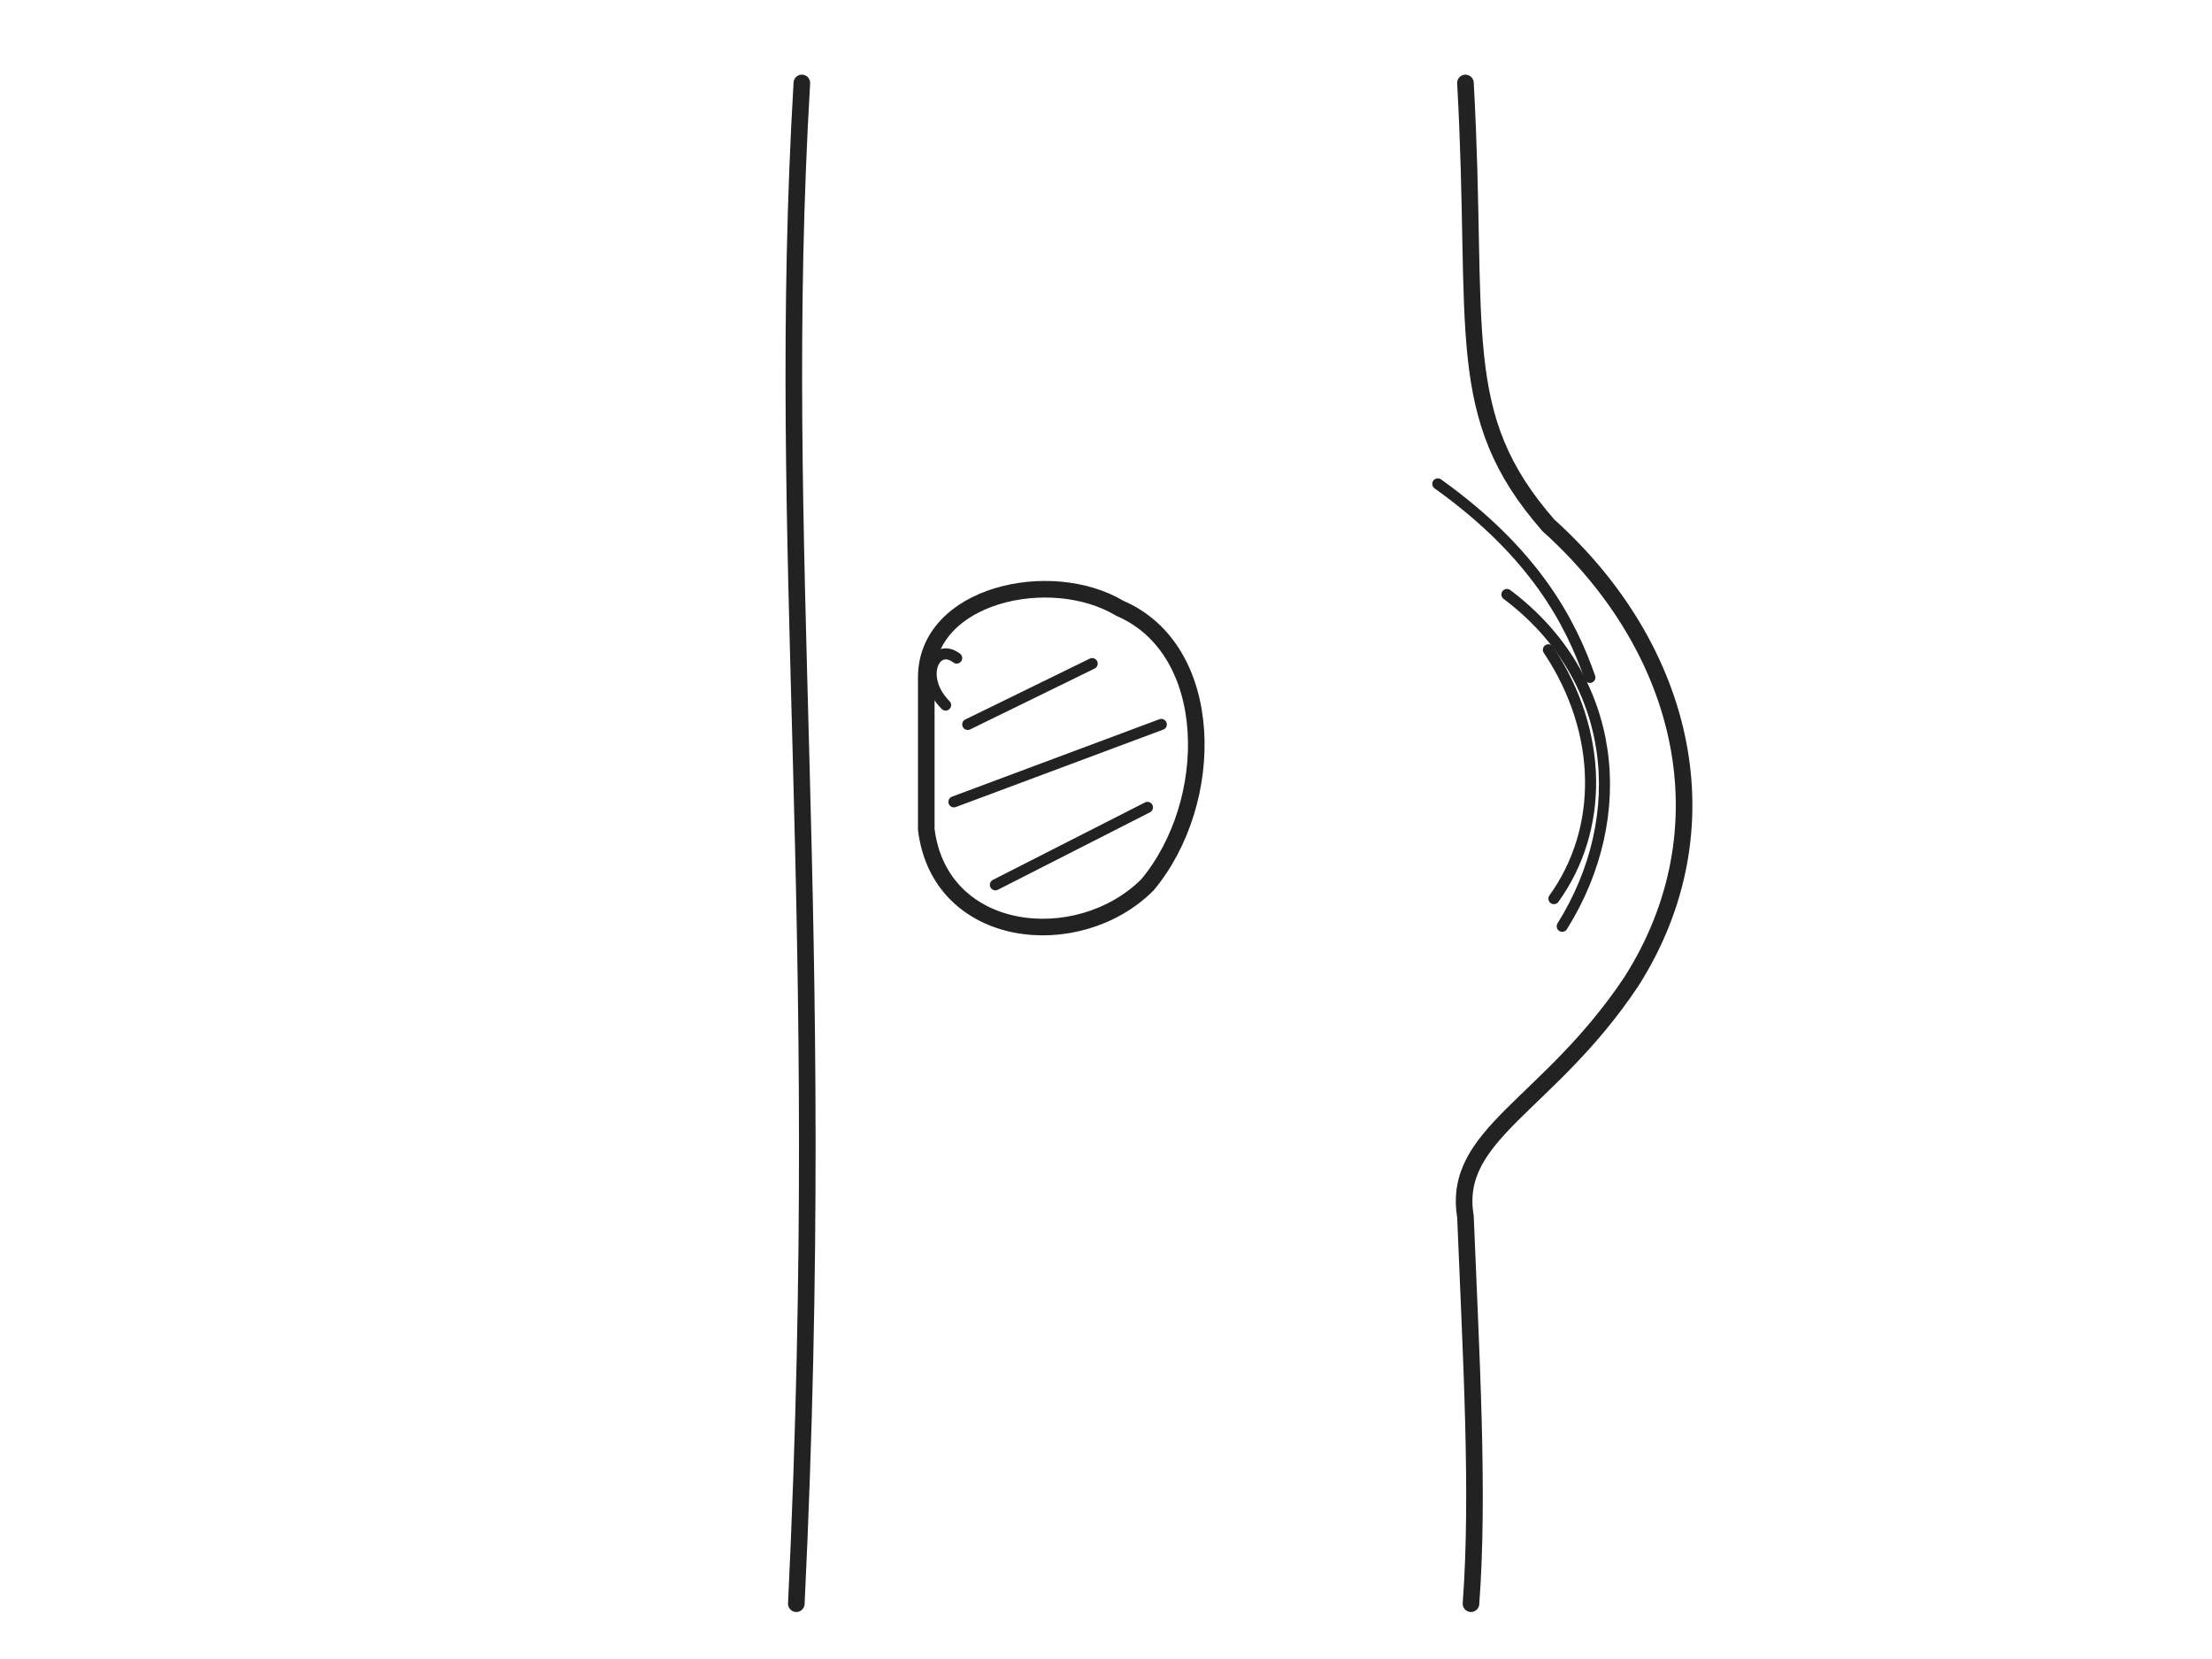
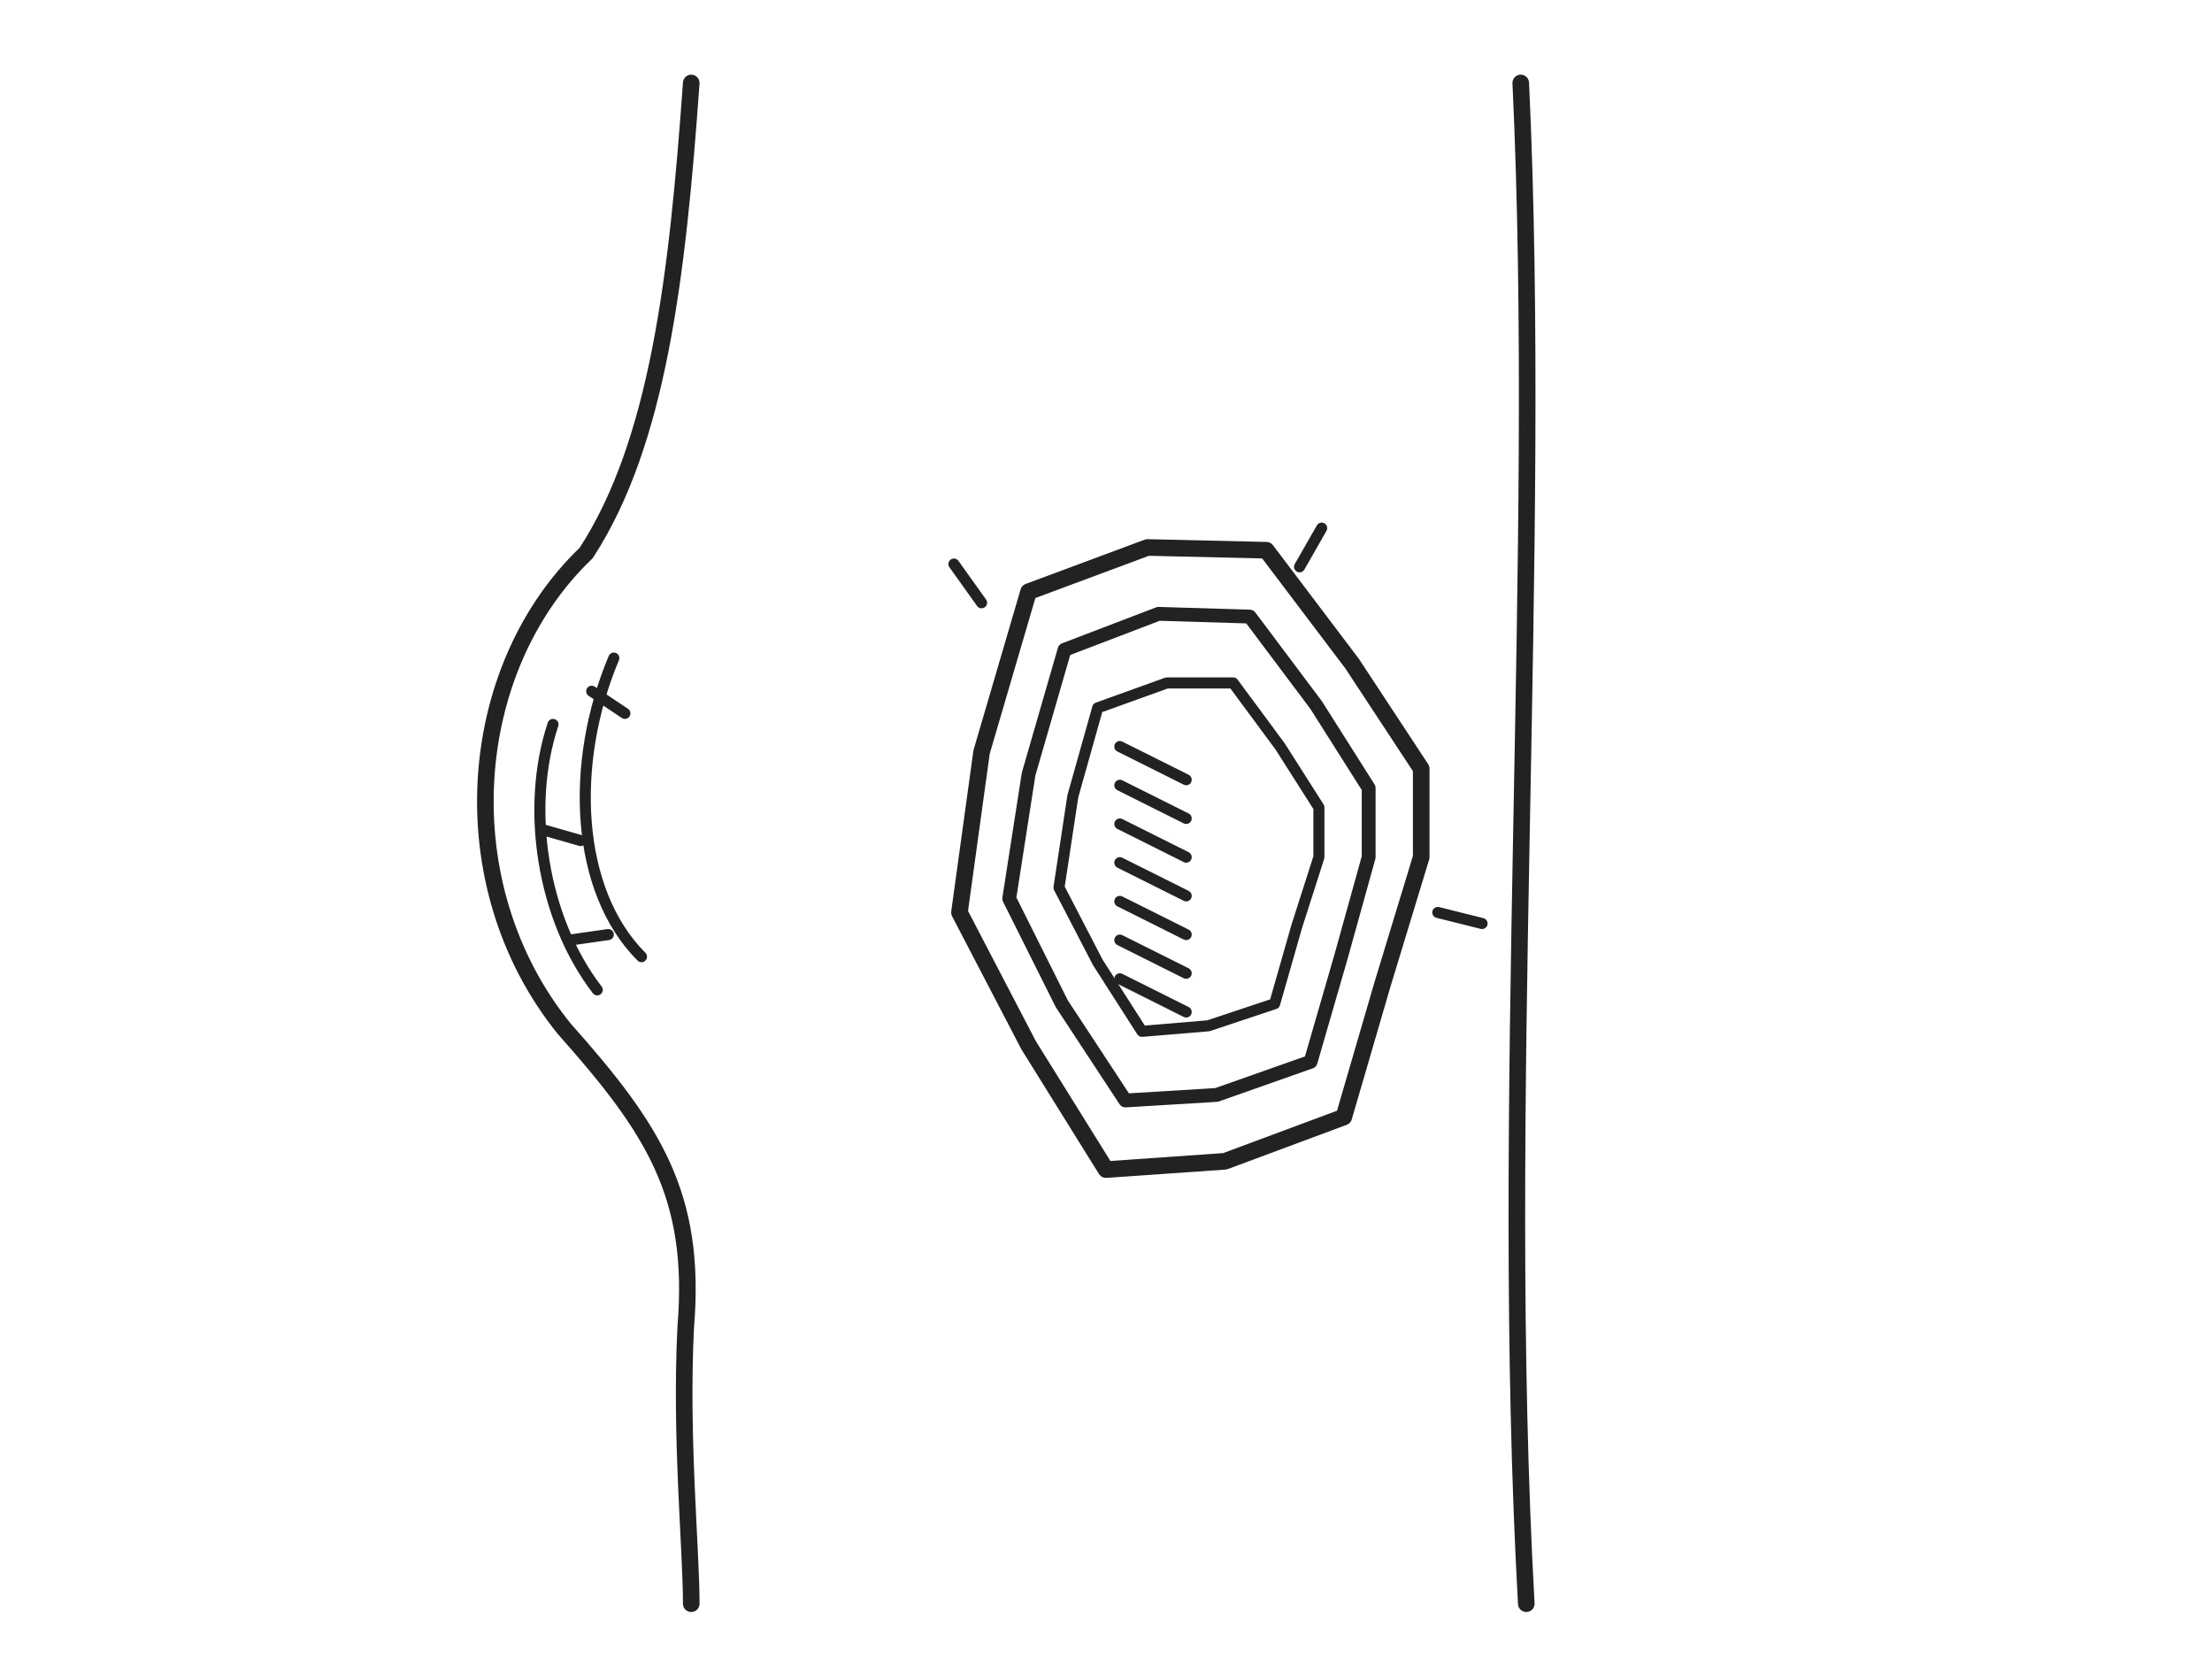
<svg xmlns="http://www.w3.org/2000/svg" viewBox="0 0 800 600" width="800" height="600">
  <rect width="800" height="600" fill="#fff" />
  <g fill="none" stroke="#222" stroke-width="6" stroke-linecap="round" stroke-linejoin="round">
-     <path d="M290 30 C280 200 300 330 288 580" />
-     <path d="M530 30 C535 120 525 150 560 190 C610 235 625 300 590 355 C560 400 525 410 530 440 C532 490 535 540 532 580" />
-     <path d="M545 215 C585 245 590 295 565 335" stroke-width="4" />
-     <path d="M560 235 C580 265 580 300 562 325" stroke-width="4" />
-     <path d="M520 175 C555 200 568 225 575 245" stroke-width="4" />
-     <path d="M335 245 C335 215 380 205 405 220 C440 235 440 290 415 320 C390 345 340 340 335 300 Z" />
-     <path d="M350 262 L395 240 M345 290 L420 262 M360 320 L415 292" stroke-width="4" />
-     <path d="M342 255 C332 245 338 232 346 238" stroke-width="4" />
+     <path d="M250 30 C245 100 238 160 212 200 C168 242 162 320 204 372 C236 408 252 432 248 480 C246 520 250 560 250 580" />
+     <path d="M550 30 C558 200 542 400 552 580" />
+     <path d="M200 262 C190 292 196 332 216 358" stroke-width="4" />
+     <path d="M222 238 C206 276 208 322 232 346" stroke-width="4" />
+     <path d="M196 300 l14 4 M206 340 l14 -2 M214 250 l12 8" stroke-width="4" />
+     <path d="M514 310 L500 356 L486 404 L443 420 L400 423 L372 378 L347 330 L355 272 L372 214 L415 198 L458 199 L489 240 L514 278 Z" stroke-width="6" />
+     <path d="M495 310 L485 346 L474 384 L440 396 L407 398 L384 363 L365 325 L372 280 L385 235 L419 222 L452 223 L476 255 L495 285 Z" stroke-width="5" />
+     <path d="M477 310 L469 335 L461 363 L437 371 L413 373 L397 348 L383 321 L388 288 L397 256 L422 247 L446 247 L463 270 L477 292 Z" stroke-width="4" />
+     <path d="M405 270 l24 12" stroke-width="4" />
+     <path d="M405 284 l24 12" stroke-width="4" />
+     <path d="M405 298 l24 12" stroke-width="4" />
+     <path d="M405 312 l24 12" stroke-width="4" />
+     <path d="M405 326 l24 12" stroke-width="4" />
+     <path d="M405 340 l24 12" stroke-width="4" />
+     <path d="M405 354 l24 12" stroke-width="4" />
+     <path d="M355 218 l-10 -14 M470 205 l8 -14 M520 330 l16 4" stroke-width="4" />
  </g>
</svg>
